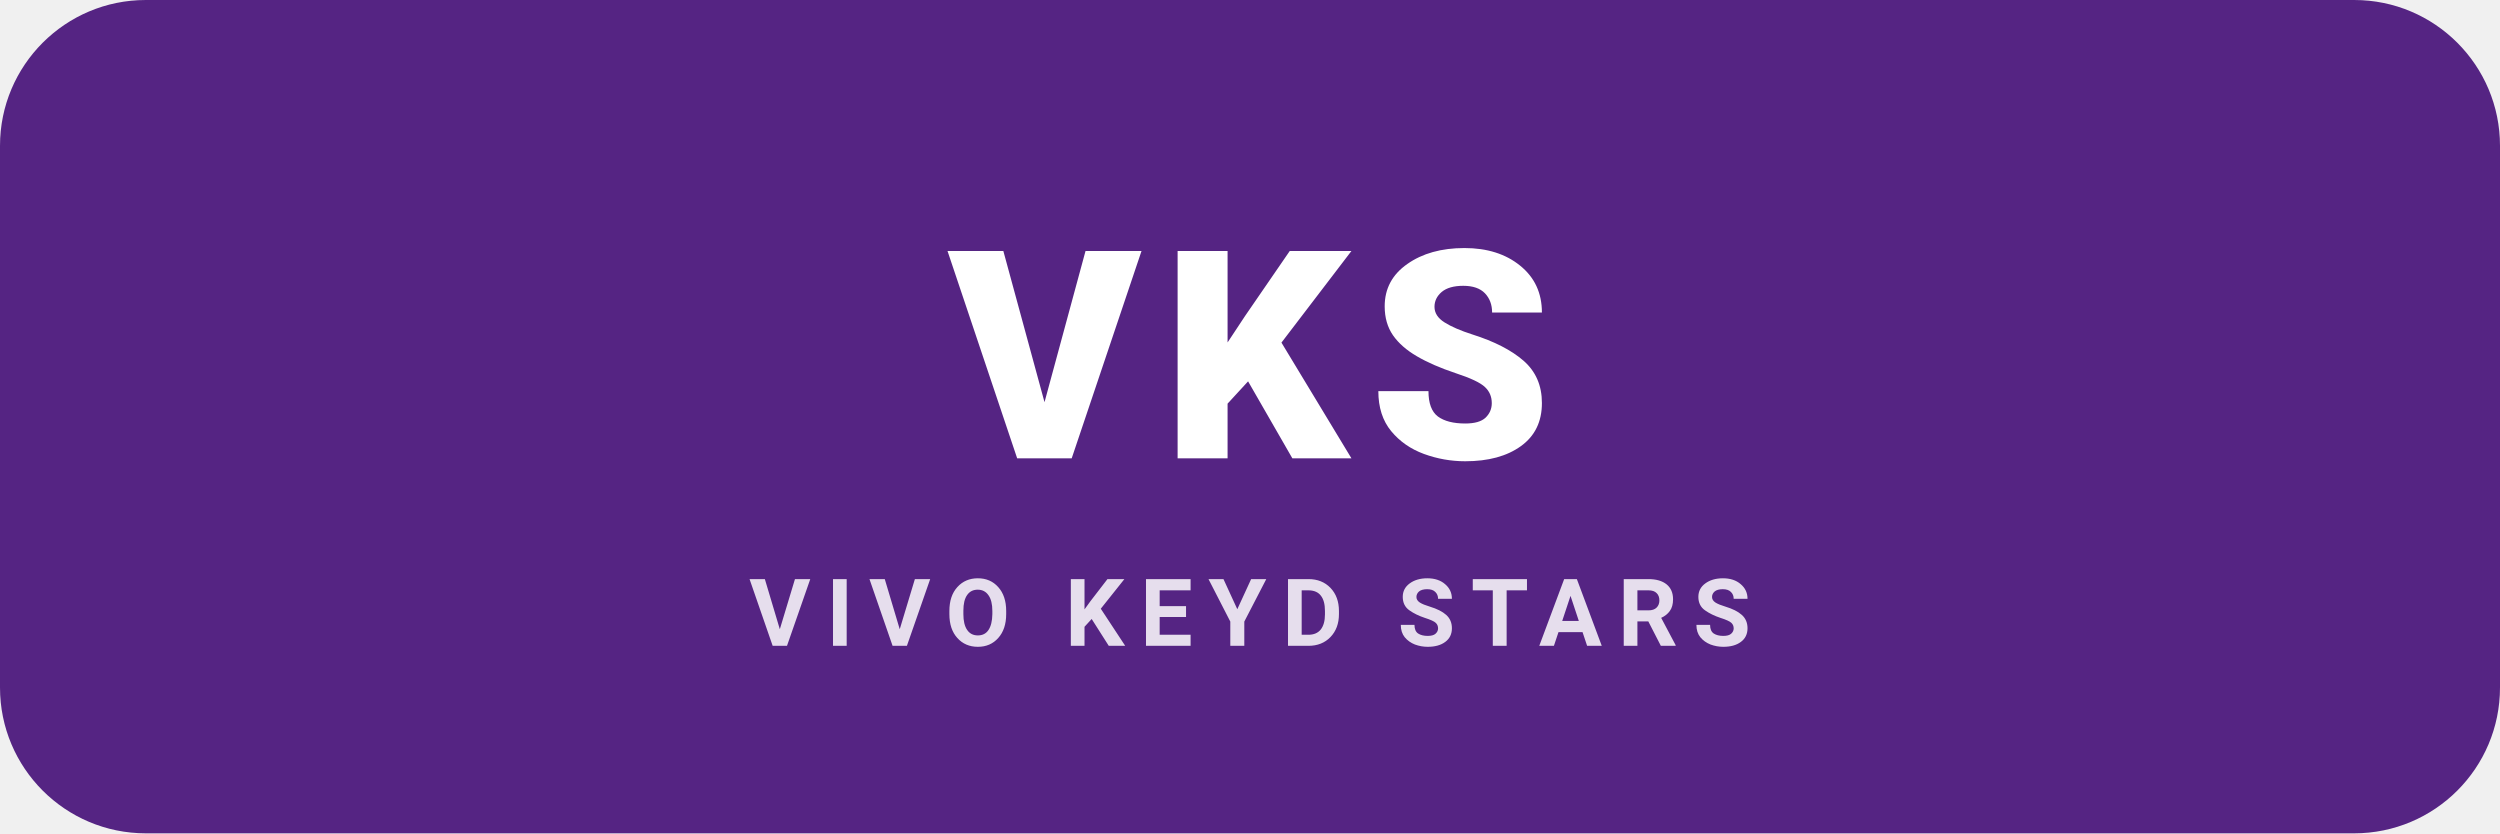
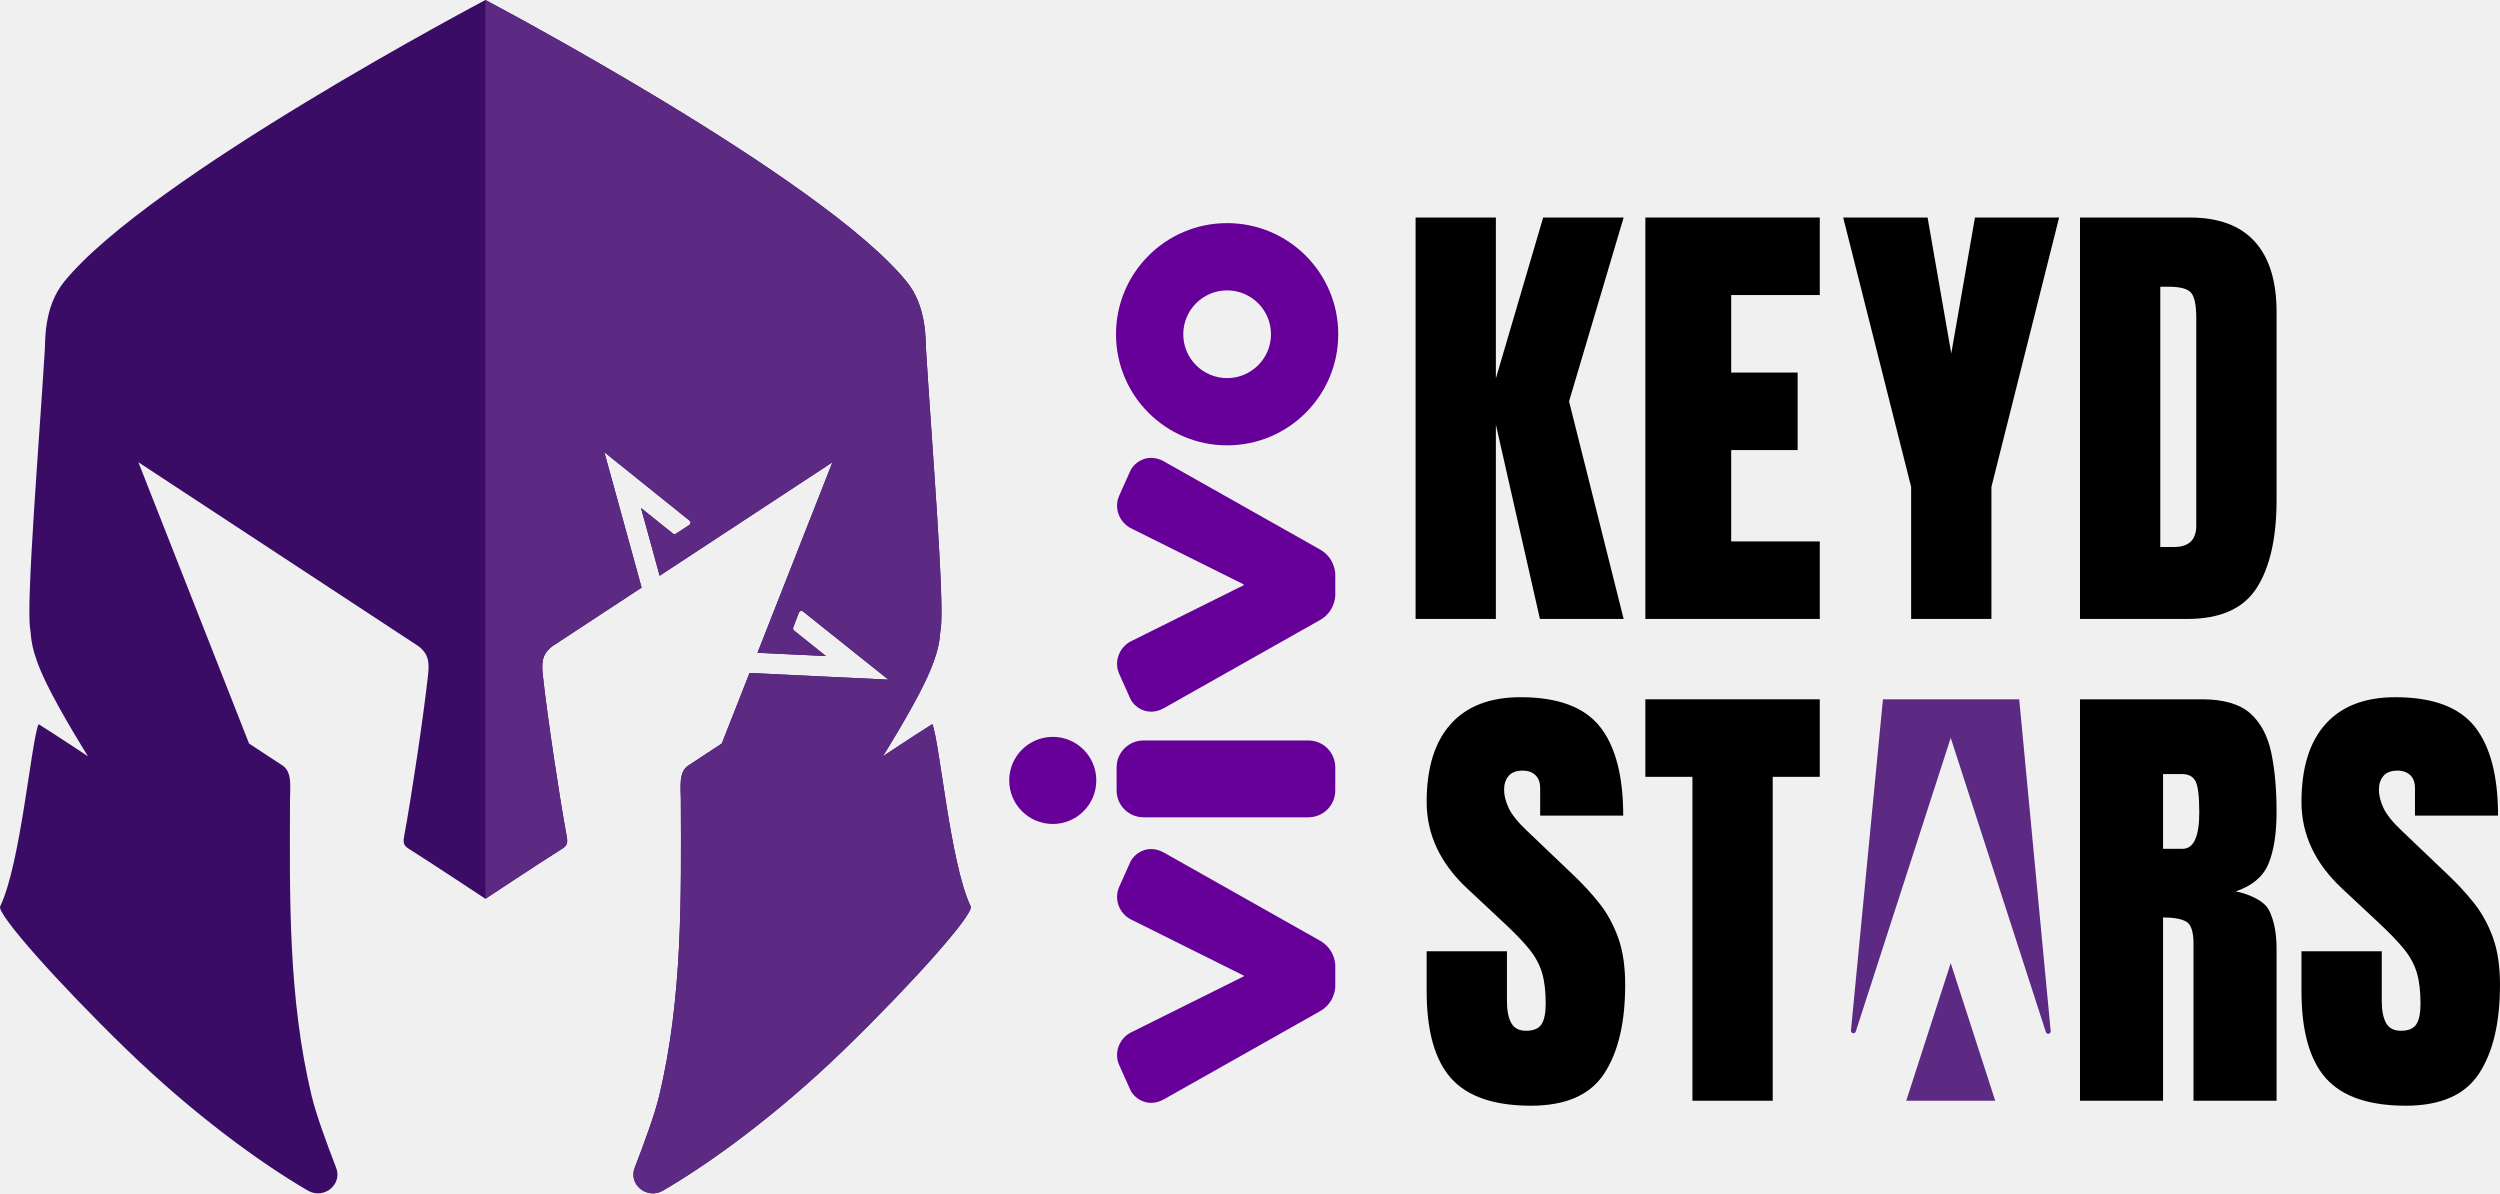
- <svg xmlns="http://www.w3.org/2000/svg" viewBox="0 0 240 80" width="240" height="80">
-   <rect width="240" height="80" rx="14" fill="#552483" />
-   <text x="120" y="44" font-family="-apple-system, BlinkMacSystemFont, 'Segoe UI', Roboto, Helvetica, Arial, sans-serif" font-size="28" font-weight="900" fill="#FFFFFF" text-anchor="middle" letter-spacing="2">VKS</text>
-   <text x="120" y="62" font-family="-apple-system, BlinkMacSystemFont, 'Segoe UI', Roboto, Helvetica, Arial, sans-serif" font-size="9" font-weight="700" fill="#FFFFFF" opacity="0.85" text-anchor="middle" letter-spacing="1.5">VIVO KEYD STARS</text>
+ <svg xmlns="http://www.w3.org/2000/svg" width="806.536" height="385.001" viewBox="0 0 806.536 385.001">
+   <defs>
+     <clipPath id="a" clipPathUnits="userSpaceOnUse">
+       <path d="M0 1080h1920V0H0Z" />
+     </clipPath>
+     <clipPath id="b" clipPathUnits="userSpaceOnUse">
+       <path d="M1920 1244.506H0v1080h1920z" />
+     </clipPath>
+     <clipPath id="c" clipPathUnits="userSpaceOnUse">
+       <path d="M0 1080h1920V0H0Z" />
+     </clipPath>
+   </defs>
+   <g clip-path="url(#a)" transform="matrix(1.33333 0 0 -1.33333 -296.035 1150.46)">
+     <g clip-path="url(#b)">
+       <path d="M0 0c-29.626 61.307-44.82 238.474-55.482 263.234-27.629-17.35-71.371-46.476-71.371-46.476s39.199 62.415 60.133 105.748c24.231 50.159 21.472 67.446 23.244 77.314 6.416 35.705-12.903 271.335-21.008 403.63-.812 13.264 1.474 62.427-27.768 98.511-122.113 150.708-608.59 407.079-608.59 407.079s-486.477-256.371-608.591-407.079c-29.242-36.084-26.954-85.247-27.767-98.511-8.104-132.295-27.424-367.925-21.008-403.63 1.772-9.868-.989-27.155 23.244-77.314 20.933-43.333 60.134-105.748 60.134-105.748s-43.743 29.126-71.371 46.476c-10.663-24.76-25.856-201.927-55.483-263.234-5.189-10.723 83.527-110.563 182.334-206.438 96.014-93.165 192.993-163.856 262.151-204.024 22.853-13.274 50.156 8.767 40.776 32.953-13.977 36.043-29.122 77.665-35.36 103.694-33.893 141.556-31.778 285.069-31.264 429.374.053 15.669 3.415 38.561-10.59 47.758-16.904 11.103-29.55 19.409-48.574 31.902 0 0-159.029 404.104-159.81 406.238l405.35-266.228-.145-.004c14.775-11.674 14.953-24.051 12.971-42.182-6.439-58.954-24.083-176.287-34.142-230.444-1.438-7.753-2.508-13.723 5.632-18.852 32.731-20.631 111.513-72.733 111.513-72.733s78.78 52.102 111.513 72.733c8.141 5.129 7.07 11.099 5.632 18.852-10.058 54.157-27.702 171.49-34.143 230.444-1.981 18.131-1.803 30.508 12.972 42.182l-.144.004 129.719 85.197-10.489 38.307-21.655 78.629-21.653 78.634 63.592-51.071 59.556-47.825c1.994-1.602 1.847-4.68-.291-6.084l-19.435-12.775a3.765 3.765 0 0 0-4.427.212l-46.042 36.976 16.406-59.575 10.492-38.318 249.577 163.921c-.483-1.324-61.725-156.973-108.245-275.199l37.172-1.744 61.723-2.98-46.15 36.842a3.77 3.77 0 0 0-1.173 4.275l8.215 21.759c.904 2.39 3.876 3.208 5.875 1.611l59.691-47.656 63.737-50.888-81.465 3.937-81.464 3.939-37.627 1.764-40.099-101.898-48.574-31.902c-14.005-9.197-10.644-32.089-10.591-47.758.512-144.305 2.629-287.818-31.266-429.374-6.236-26.029-21.383-67.651-35.36-103.694-9.379-24.186 17.925-46.227 40.776-32.953 69.16 40.168 166.139 110.859 262.154 204.024C-83.527-110.563 5.187-10.723 0 0" style="fill:#3a0c66;fill-opacity:1;fill-rule:nonzero;stroke:none" transform="translate(948.4 1380.931)" />
+       <path d="M0 0c-29.627 61.307-44.82 238.475-55.483 263.234-27.628-17.35-71.37-46.477-71.37-46.477s39.2 62.416 60.133 105.75c24.23 50.158 21.472 67.446 23.244 77.312 6.416 35.706-12.904 271.336-21.008 403.631-.812 13.265 1.475 62.428-27.767 98.511-122.114 150.709-608.591 407.08-608.591 407.08V11.014s78.78 52.101 111.513 72.734c8.141 5.129 7.07 11.098 5.632 18.851-10.059 54.157-27.702 171.49-34.142 230.445-1.982 18.13-1.804 30.507 12.971 42.182l-.144.002 129.719 85.199-10.489 38.305-21.655 78.631-21.652 78.633 63.591-51.07 59.556-47.826c1.994-1.601 1.847-4.68-.291-6.084l-19.435-12.774a3.76 3.76 0 0 0-4.427.212l-46.042 36.975 16.405-59.575 10.492-38.318 249.578 163.921c-.483-1.323-61.725-156.973-108.245-275.198l37.172-1.744 61.723-2.982-46.149 36.844a3.77 3.77 0 0 0-1.174 4.275l8.215 21.759c.904 2.39 3.876 3.207 5.875 1.611l59.69-47.658 63.738-50.887-81.465 3.937-81.464 3.939-37.627 1.765-40.099-101.899-48.574-31.902c-14.005-9.198-10.644-32.089-10.591-47.758.513-144.305 2.629-287.818-31.266-429.374-6.236-26.029-21.383-67.651-35.36-103.693-9.378-24.187 17.925-46.227 40.775-32.955 69.161 40.169 166.14 110.859 262.155 204.024C-83.527-110.563 5.187-10.723 0 0" style="fill:#3a0c66;fill-opacity:1;fill-rule:nonzero;stroke:none" transform="translate(948.556 1380.931)" />
+     </g>
+   </g>
+   <path d="M0 0v97.128h19.426V58.191l11.442 38.937H50.34L37.131 52.647 50.34 0H30.082L19.426 47.018V0Z" style="fill:#000;fill-opacity:1;fill-rule:nonzero;stroke:none" transform="matrix(1.33333 0 0 -1.33333 456.69 199.68)" />
+   <path d="M0 0v97.128h42.2V78.372H20.765V59.616h16.077V40.861H20.765V18.756H42.2V0Z" style="fill:#000;fill-opacity:1;fill-rule:nonzero;stroke:none" transform="matrix(1.33333 0 0 -1.33333 530.82 199.68)" />
+   <path d="M0 0v31.953l-16.441 65.175h20.42l5.734-32.891 5.734 32.891h20.361L19.426 31.953V0Z" style="fill:#000;fill-opacity:1;fill-rule:nonzero;stroke:none" transform="matrix(1.33333 0 0 -1.33333 616.56 199.68)" />
+   <g clip-path="url(#c)" transform="matrix(1.33333 0 0 -1.33333 -296.035 1150.46)">
+     <path d="M0 0h3.362q5.345 0 5.346 5.188v50.107q0 4.856-1.295 6.264-1.296 1.406-5.263 1.407H0Zm-19.426-17.416v97.128H7.155q10.434 0 15.707-5.822 5.271-5.823 5.272-17.025V11.391q0-13.797-4.806-21.302-4.805-7.506-16.832-7.505z" style="fill:#000;fill-opacity:1;fill-rule:nonzero;stroke:none" transform="translate(744.733 730.5)" />
+     <path d="M0 0q-13.399 0-19.319 6.627-5.92 6.628-5.921 21.098v9.649h19.426V25.279q0-3.354 1.032-5.25 1.033-1.897 3.6-1.897 2.68 0 3.712 1.539 1.034 1.539 1.034 5.058-.001 4.453-.893 7.45-.894 2.996-3.098 5.717-2.207 2.722-6.113 6.351l-8.82 8.247q-9.88 9.18-9.88 21.002 0 12.37 5.833 18.858 5.833 6.486 16.886 6.487 13.508 0 19.175-7.092 5.665-7.093 5.665-21.552H2.224v6.683q0 1.988-1.14 3.093t-3.085 1.104q-2.336 0-3.419-1.297-1.085-1.299-1.085-3.342 0-2.045 1.112-4.418 1.112-2.376 4.392-5.468l11.286-10.77a65 65 0 0 0 6.227-6.766q2.835-3.562 4.558-8.284 1.724-4.722 1.724-11.516 0-13.697-5.087-21.456Q12.619 0 0 0" style="fill:#000;fill-opacity:1;fill-rule:nonzero;stroke:none" transform="translate(592.463 595.309)" />
+     <path d="M0 0v78.372h-11.387v18.756h42.2V78.372H19.426V0Z" style="fill:#000;fill-opacity:1;fill-rule:nonzero;stroke:none" transform="translate(631.529 596.512)" />
+     <path d="M0 0h4.715q4.05 0 4.05 8.821 0 5.714-.887 7.49-.888 1.775-3.329 1.775H0Zm-20.095-60.956v97.128H9.561c4.942 0 9.006-1.131 11.532-3.394q3.79-3.395 5.081-9.492 1.29-6.1 1.29-14.321 0-7.947-2.004-12.693c-1.337-3.164-4.184-5.353-7.881-6.567 3.038-.626 6.818-2.144 8.045-4.553q1.84-3.615 1.84-9.354v-36.754H7.368v38.053q0 4.252-1.745 5.275Q3.878-16.608 0-16.607v-44.349z" style="fill:#000;fill-opacity:1;fill-rule:nonzero;stroke:none" transform="translate(745.403 657.468)" />
+     <path d="M0 0q-13.399 0-19.319 6.627-5.92 6.628-5.921 21.098v9.649h19.426V25.279q0-3.354 1.032-5.25 1.033-1.897 3.6-1.897 2.68 0 3.713 1.539t1.033 5.058q-.001 4.453-.893 7.45-.894 2.996-3.098 5.717-2.207 2.722-6.113 6.351l-8.82 8.247q-9.88 9.18-9.88 21.002 0 12.37 5.833 18.858 5.833 6.486 16.886 6.487 13.508 0 19.175-7.092 5.665-7.093 5.665-21.552H2.224v6.683q0 1.988-1.14 3.093t-3.085 1.104q-2.336 0-3.419-1.297-1.085-1.299-1.085-3.342 0-2.045 1.112-4.418 1.112-2.376 4.392-5.468l11.286-10.77a65 65 0 0 0 6.227-6.766q2.835-3.562 4.558-8.284 1.724-4.722 1.724-11.516 0-13.697-5.087-21.456Q12.619 0 0 0" style="fill:#000;fill-opacity:1;fill-rule:nonzero;stroke:none" transform="translate(804.135 595.309)" />
+     <path d="m0 0 14.208 43.94L28.415 0l8.81-27.247c.221-.682 1.236-.472 1.168.241l-7.616 80.271H-2.196l-7.741-80.143c-.069-.714.947-.925 1.168-.242z" style="fill:#5c2a82;fill-opacity:1;fill-rule:nonzero;stroke:none" transform="translate(679.82 640.375)" />
+     <path d="M0 0h21.529L10.764 33.291Z" style="fill:#5c2a82;fill-opacity:1;fill-rule:nonzero;stroke:none" transform="translate(683.263 596.512)" />
+     <path d="M0 0v4.936c0 .869-.452 4.184-3.781 6.013l-37.735 21.295c-3.999 2.183-7.391-.391-8.232-2.665l-2.539-5.664c-1.361-3.05.079-6.71 3.266-8.085l26.858-13.373v-.201l-26.858-13.355c-3.187-1.374-4.627-5.038-3.266-8.083l2.539-5.663c.841-2.278 4.233-4.852 8.232-2.67l37.735 21.3C-.452-4.39 0-1.073 0-.208" style="fill:#609;fill-opacity:1;fill-rule:evenodd;stroke:none" transform="translate(545.111 624.34)" />
+     <path d="M0 0v5.215c0 .871-.452 4.186-3.781 6.011l-37.735 21.298c-3.999 2.181-7.391-.392-8.232-2.67l-2.539-5.663c-1.361-3.048.079-6.707 3.266-8.082l26.858-13.372v-.2l-26.858-13.361c-3.187-1.377-4.627-5.035-3.266-8.081l2.539-5.662c.841-2.278 4.233-4.855 8.232-2.668L-3.781-5.941C-.452-4.112 0-.799 0 .071" style="fill:#609;fill-opacity:1;fill-rule:evenodd;stroke:none" transform="translate(545.111 718.713)" />
+     <path d="M0 0c0-5.86-4.751-10.612-10.616-10.612-5.859 0-10.609 4.752-10.609 10.612 0 5.857 4.75 10.615 10.609 10.615C-4.751 10.615 0 5.857 0 0m-37.499 0c0-14.846 12.041-26.884 26.883-26.884C4.236-26.884 16.276-14.846 16.276 0c0 14.856-12.04 26.889-26.892 26.889-14.842 0-26.883-12.033-26.883-26.889" style="fill:#609;fill-opacity:1;fill-rule:nonzero;stroke:none" transform="translate(529.556 781.973)" />
+     <path d="M0 0c5.822 0 10.535-4.718 10.535-10.539S5.822-21.076 0-21.076c-5.82 0-10.534 4.717-10.534 10.537S-5.82 0 0 0" style="fill:#609;fill-opacity:1;fill-rule:nonzero;stroke:none" transform="translate(476.754 684.553)" />
+     <path d="M0 0v5.593a6.5 6.5 0 0 0 6.498 6.498h39.91a6.5 6.5 0 0 0 6.498-6.498V-.001a6.496 6.496 0 0 0-6.496-6.497H6.498A6.5 6.5 0 0 0 0 0" style="fill:#609;fill-opacity:1;fill-rule:evenodd;stroke:none" transform="translate(492.205 671.59)" />
+     <path d="M0 0c-4.964 10.271-7.509 39.953-9.295 44.101-4.629-2.907-11.958-7.786-11.958-7.786s6.568 10.456 10.075 17.717c4.059 8.403 3.597 11.3 3.894 12.952 1.075 5.982-2.162 45.459-3.519 67.623-.137 2.223.246 10.459-4.653 16.505-20.458 25.249-101.961 68.2-101.961 68.2s-81.503-42.951-101.961-68.2c-4.9-6.046-4.516-14.282-4.653-16.505-1.357-22.164-4.594-61.641-3.519-67.623.297-1.652-.166-4.549 3.894-12.952 3.507-7.261 10.075-17.717 10.075-17.717s-7.329 4.879-11.958 7.786c-1.786-4.148-4.331-33.83-9.295-44.101-.869-1.796 13.994-18.523 30.548-34.586 16.086-15.609 32.333-27.452 43.92-34.182 3.828-2.223 8.403 1.469 6.831 5.521-2.341 6.039-4.879 13.012-5.924 17.372-5.678 23.716-5.324 47.76-5.238 71.937.009 2.625.572 6.46-1.774 8.001l-8.138 5.345s-26.643 67.702-26.774 68.059l67.911-44.603h-.024c2.475-1.956 2.505-4.03 2.173-7.067-1.079-9.877-4.035-29.535-5.72-38.608-.241-1.299-.42-2.299.943-3.158 5.484-3.457 18.683-12.186 18.683-12.186s13.198 8.729 18.683 12.186c1.363.859 1.184 1.859.943 3.158-1.685 9.073-4.641 28.731-5.72 38.608-.332 3.037-.302 5.111 2.173 7.067h-.024l21.733 14.274-1.758 6.418-3.628 13.173-3.627 13.174 10.654-8.556 9.978-8.013a.63.63 0 0 0-.049-1.019l-3.256-2.14a.63.63 0 0 0-.742.035l-7.714 6.195 2.749-9.981 1.758-6.419 41.813 27.462c-.081-.221-10.341-26.298-18.135-46.105l6.228-.292 10.341-.5-7.732 6.173a.63.63 0 0 0-.197.716l1.377 3.645a.63.63 0 0 0 .984.27l10-7.984 10.679-8.526-13.649.66-13.648.66-6.304.295-6.718-17.071-8.138-5.345c-2.346-1.541-1.783-5.376-1.774-8.001.086-24.177.44-48.221-5.238-71.937-1.045-4.36-3.583-11.333-5.925-17.372-1.571-4.052 3.004-7.744 6.832-5.521 11.587 6.73 27.834 18.573 43.92 34.182C-13.994-18.523.869-1.796 0 0" style="fill:#3a0c66;fill-opacity:1;fill-rule:nonzero;stroke:none" transform="translate(456.897 643.532)" />
+     <path d="M0 0c-4.964 10.271-7.509 39.953-9.295 44.102-4.629-2.907-11.958-7.787-11.958-7.787s6.568 10.457 10.075 17.717c4.059 8.403 3.597 11.3 3.894 12.953 1.075 5.982-2.162 45.458-3.519 67.623-.137 2.222.247 10.459-4.653 16.504-20.458 25.249-101.961 68.201-101.961 68.201V1.845s13.199 8.729 18.683 12.186c1.363.859 1.184 1.859.943 3.158-1.685 9.074-4.641 28.731-5.72 38.608-.332 3.038-.302 5.111 2.173 7.067l-.024.001 21.733 14.273-1.757 6.418-3.628 13.174-3.628 13.174 10.654-8.557 9.978-8.012a.63.63 0 0 0-.049-1.019l-3.256-2.141a.63.63 0 0 0-.742.036l-7.714 6.195 2.749-9.981 1.758-6.42 41.813 27.463c-.081-.222-10.341-26.299-18.135-46.106l6.228-.292 10.341-.5-7.732 6.173a.63.63 0 0 0-.197.716l1.377 3.645a.63.63 0 0 0 .984.27l10-7.984 10.679-8.525-13.649.659-13.648.66-6.304.296-6.718-17.072-8.138-5.345c-2.346-1.541-1.783-5.376-1.774-8.001.086-24.176.44-48.22-5.238-71.936-1.045-4.361-3.583-11.334-5.924-17.373-1.572-4.052 3.003-7.744 6.831-5.521 11.587 6.73 27.834 18.573 43.92 34.182C-13.994-18.523.869-1.796 0 0" style="fill:#5c2a82;fill-opacity:1;fill-rule:nonzero;stroke:none" transform="translate(456.897 643.532)" />
+   </g>
</svg>
